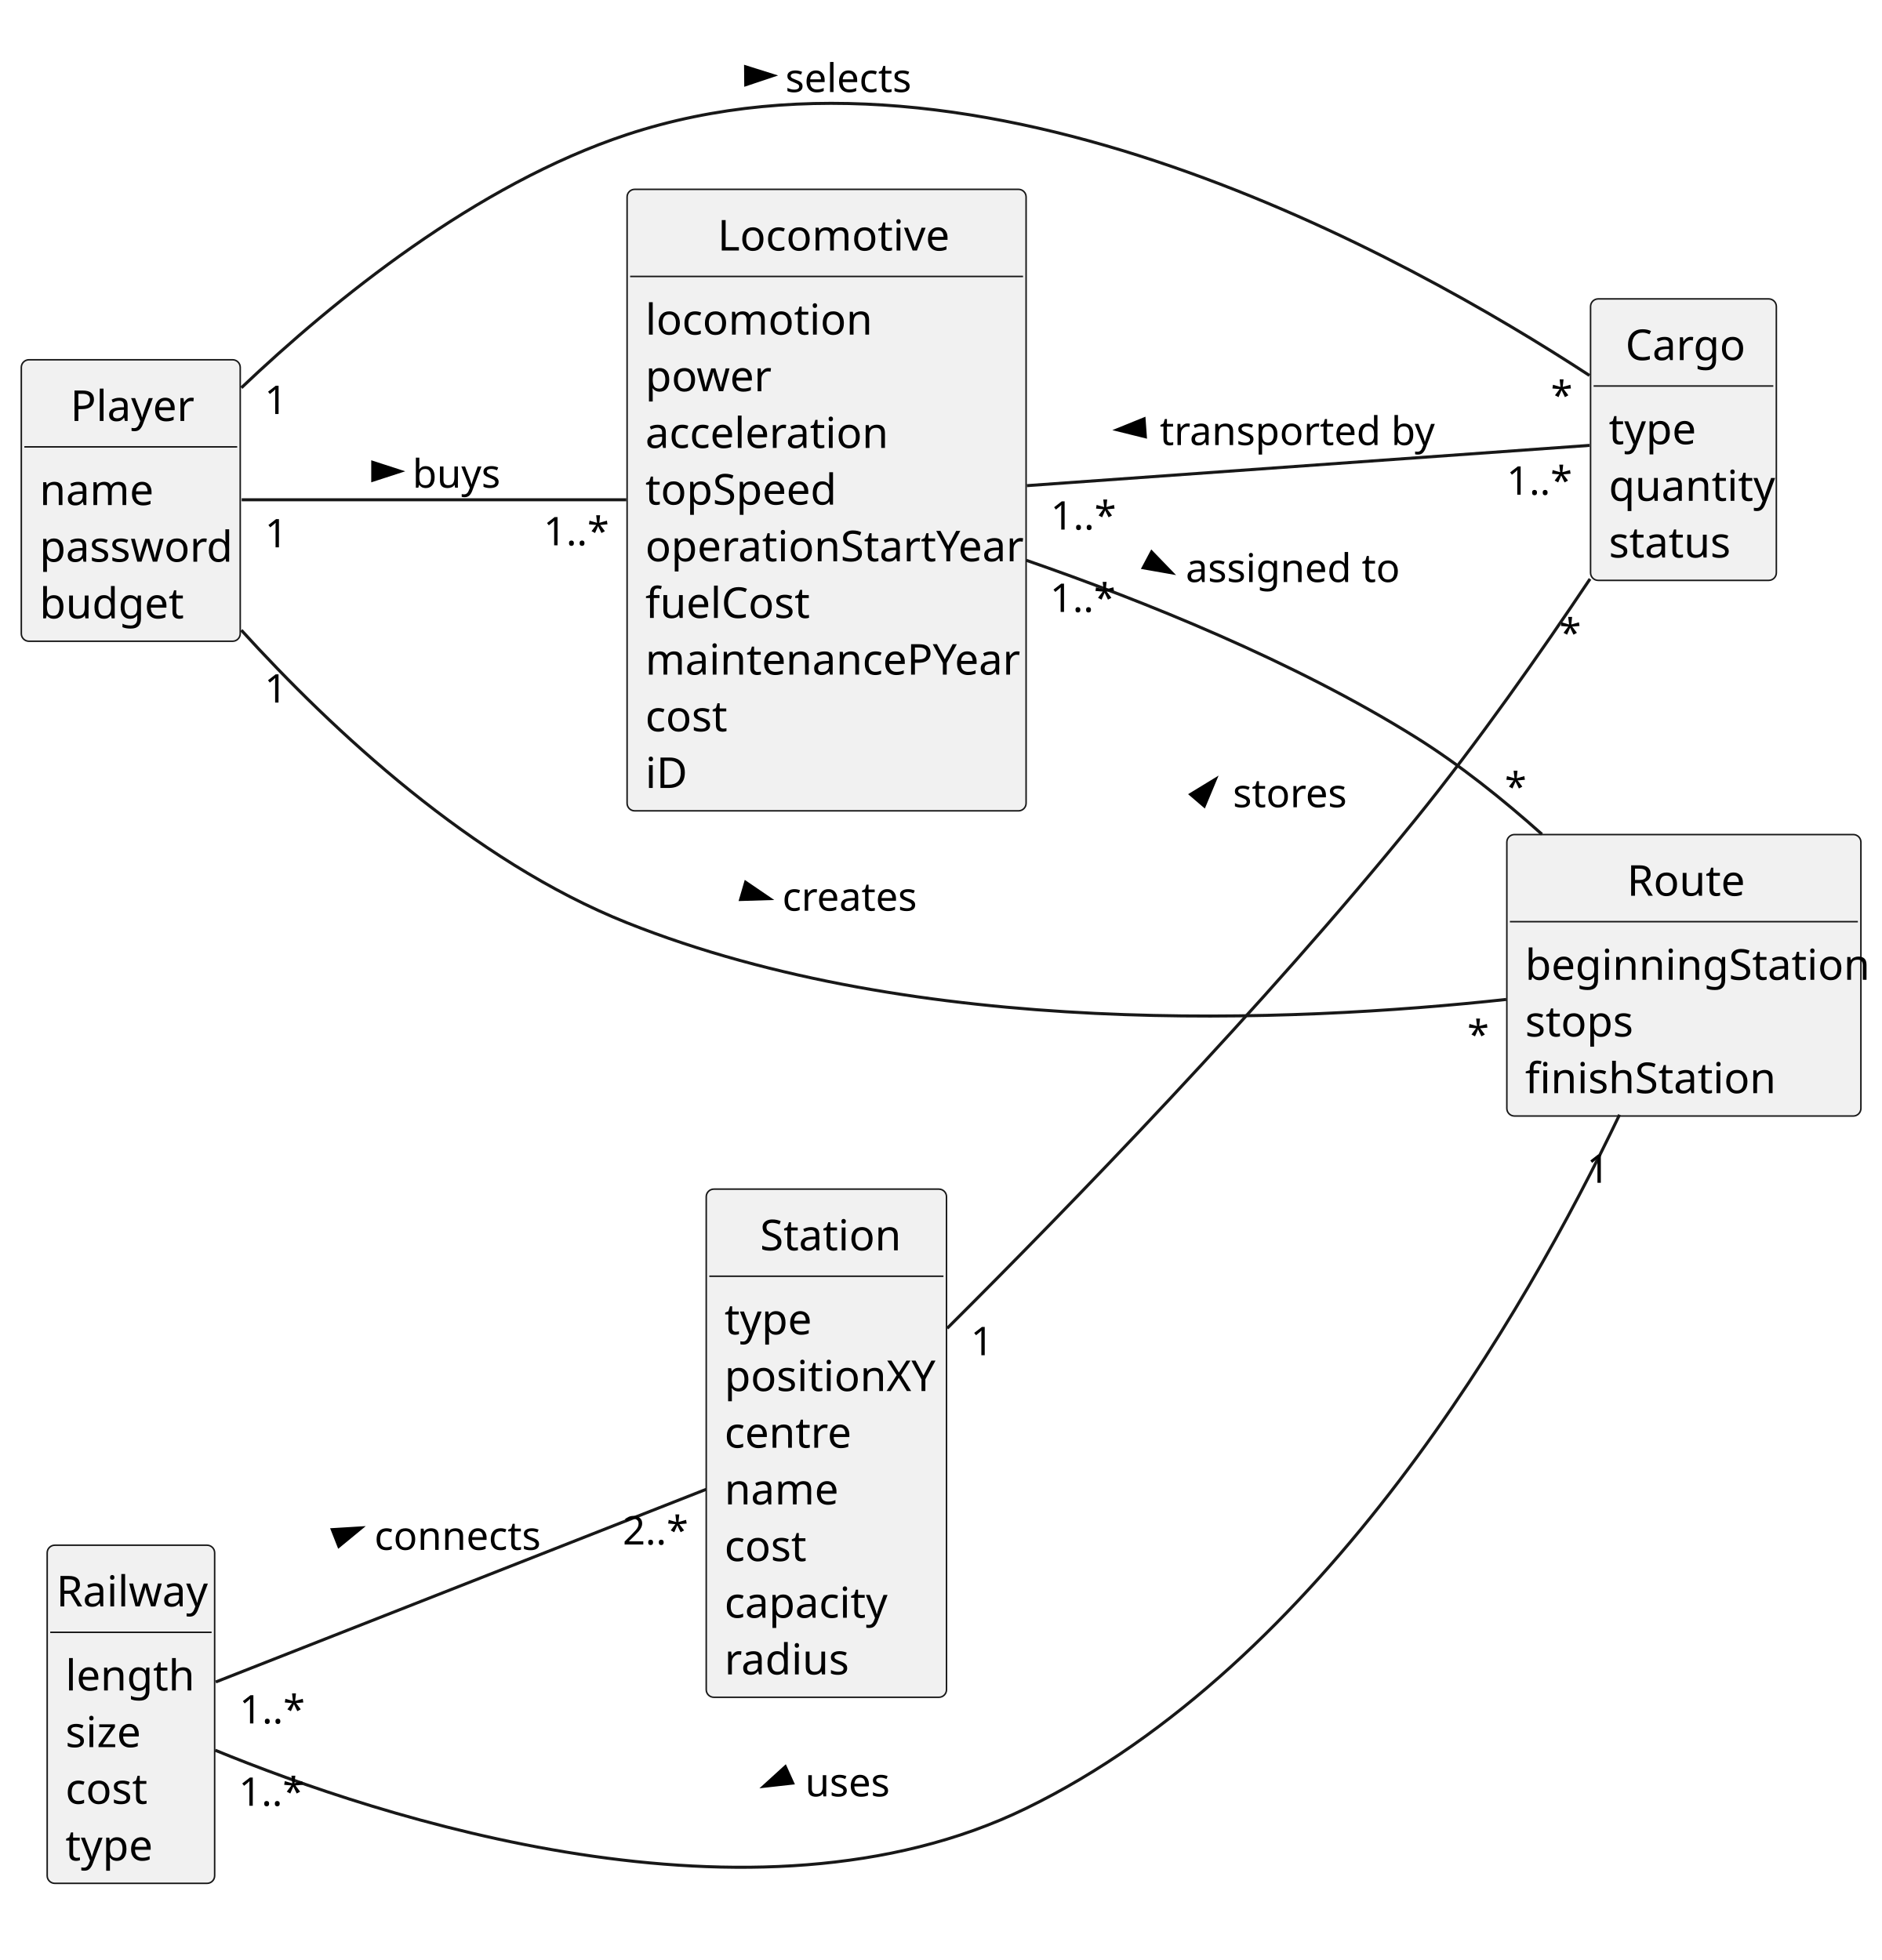
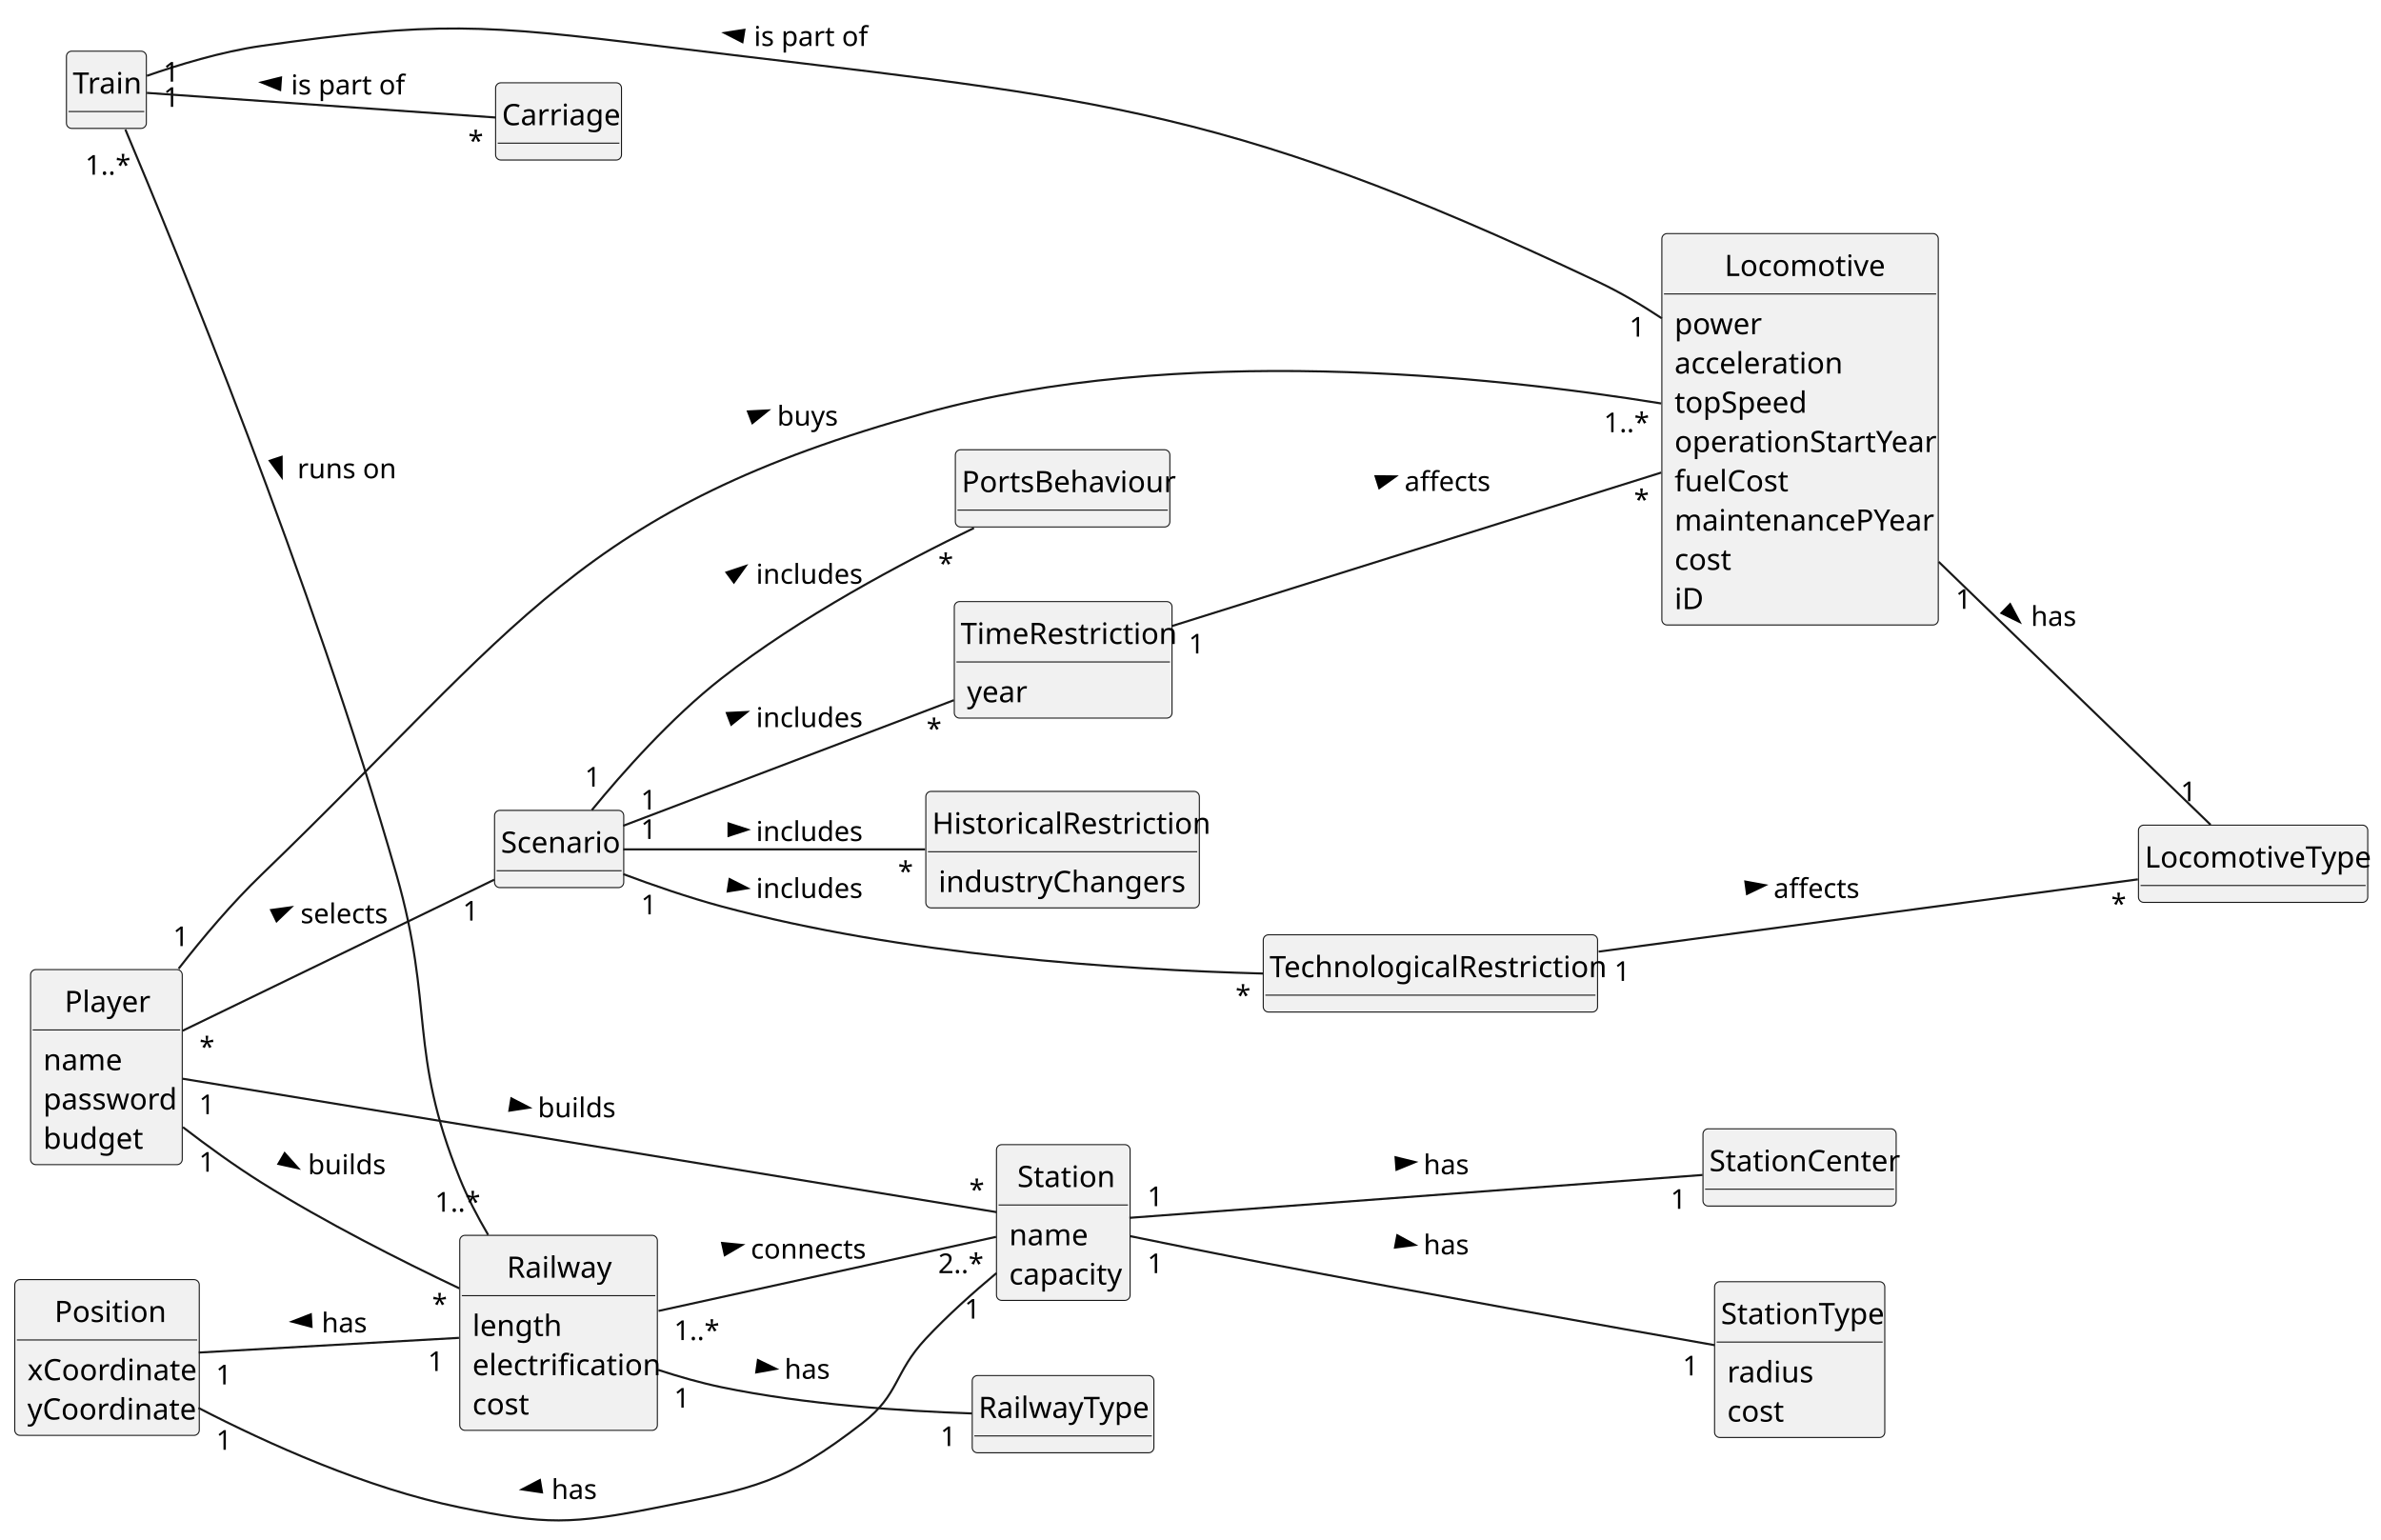
- <svg xmlns="http://www.w3.org/2000/svg" contentStyleType="text/css" height="644px" preserveAspectRatio="none" style="width:618px;height:644px;background:#FFFFFF;" version="1.1" viewBox="0 0 618 644" width="618px" zoomAndPan="magnify">
+ <svg xmlns="http://www.w3.org/2000/svg" contentStyleType="text/css" height="730px" preserveAspectRatio="none" style="width:1129px;height:730px;background:#FFFFFF;" version="1.1" viewBox="0 0 1129 730" width="1129px" zoomAndPan="magnify">
  <defs />
  <g>
    <g id="elem_Player">
-       <rect codeLine="12" fill="#F1F1F1" height="92.484" id="Player" rx="2.5" ry="2.5" style="stroke:#181818;stroke-width:0.5;" width="71.917" x="7" y="118.21" />
-       <text fill="#000000" font-family="sans-serif" font-size="14" lengthAdjust="spacing" textLength="39.683" x="23.117" y="138.317">Player</text>
-       <line style="stroke:#181818;stroke-width:0.5;" x1="8" x2="77.917" y1="146.831" y2="146.831" />
-       <text fill="#000000" font-family="sans-serif" font-size="14" lengthAdjust="spacing" textLength="35.02" x="13" y="165.939">name</text>
-       <text fill="#000000" font-family="sans-serif" font-size="14" lengthAdjust="spacing" textLength="59.917" x="13" y="184.56">password</text>
-       <text fill="#000000" font-family="sans-serif" font-size="14" lengthAdjust="spacing" textLength="42.82" x="13" y="203.181">budget</text>
+       <rect codeLine="12" fill="#F1F1F1" height="92.484" id="Player" rx="2.5" ry="2.5" style="stroke:#181818;stroke-width:0.5;" width="71.917" x="14.5" y="459.763" />
+       <text fill="#000000" font-family="sans-serif" font-size="14" lengthAdjust="spacing" textLength="39.683" x="30.617" y="479.87">Player</text>
+       <line style="stroke:#181818;stroke-width:0.5;" x1="15.5" x2="85.417" y1="488.384" y2="488.384" />
+       <text fill="#000000" font-family="sans-serif" font-size="14" lengthAdjust="spacing" textLength="35.02" x="20.5" y="507.491">name</text>
+       <text fill="#000000" font-family="sans-serif" font-size="14" lengthAdjust="spacing" textLength="59.917" x="20.5" y="526.112">password</text>
+       <text fill="#000000" font-family="sans-serif" font-size="14" lengthAdjust="spacing" textLength="42.82" x="20.5" y="544.733">budget</text>
    </g>
    <g id="elem_Locomotive">
-       <rect codeLine="18" fill="#F1F1F1" height="204.211" id="Locomotive" rx="2.5" ry="2.5" style="stroke:#181818;stroke-width:0.5;" width="131.075" x="206" y="62.21" />
-       <text fill="#000000" font-family="sans-serif" font-size="14" lengthAdjust="spacing" textLength="71.593" x="235.741" y="82.317">Locomotive</text>
-       <line style="stroke:#181818;stroke-width:0.5;" x1="207" x2="336.075" y1="90.831" y2="90.831" />
-       <text fill="#000000" font-family="sans-serif" font-size="14" lengthAdjust="spacing" textLength="67.703" x="212" y="109.939">locomotion</text>
-       <text fill="#000000" font-family="sans-serif" font-size="14" lengthAdjust="spacing" textLength="38.131" x="212" y="128.56">power</text>
-       <text fill="#000000" font-family="sans-serif" font-size="14" lengthAdjust="spacing" textLength="75.489" x="212" y="147.181">acceleration</text>
-       <text fill="#000000" font-family="sans-serif" font-size="14" lengthAdjust="spacing" textLength="59.944" x="212" y="165.802">topSpeed</text>
-       <text fill="#000000" font-family="sans-serif" font-size="14" lengthAdjust="spacing" textLength="117.517" x="212" y="184.423">operationStartYear</text>
-       <text fill="#000000" font-family="sans-serif" font-size="14" lengthAdjust="spacing" textLength="51.358" x="212" y="203.044">fuelCost</text>
-       <text fill="#000000" font-family="sans-serif" font-size="14" lengthAdjust="spacing" textLength="119.075" x="212" y="221.665">maintenancePYear</text>
-       <text fill="#000000" font-family="sans-serif" font-size="14" lengthAdjust="spacing" textLength="25.676" x="212" y="240.286">cost</text>
-       <text fill="#000000" font-family="sans-serif" font-size="14" lengthAdjust="spacing" textLength="13.221" x="212" y="258.907">iD</text>
-     </g>
-     <g id="elem_Route">
-       <rect codeLine="30" fill="#F1F1F1" height="92.484" id="Route" rx="2.5" ry="2.5" style="stroke:#181818;stroke-width:0.5;" width="116.31" x="495" y="274.21" />
-       <text fill="#000000" font-family="sans-serif" font-size="14" lengthAdjust="spacing" textLength="37.358" x="534.476" y="294.317">Route</text>
-       <line style="stroke:#181818;stroke-width:0.5;" x1="496" x2="610.31" y1="302.831" y2="302.831" />
-       <text fill="#000000" font-family="sans-serif" font-size="14" lengthAdjust="spacing" textLength="104.31" x="501" y="321.938">beginningStation</text>
-       <text fill="#000000" font-family="sans-serif" font-size="14" lengthAdjust="spacing" textLength="33.462" x="501" y="340.56">stops</text>
-       <text fill="#000000" font-family="sans-serif" font-size="14" lengthAdjust="spacing" textLength="76.269" x="501" y="359.181">finishStation</text>
+       <rect codeLine="18" fill="#F1F1F1" height="185.59" id="Locomotive" rx="2.5" ry="2.5" style="stroke:#181818;stroke-width:0.5;" width="131.075" x="788" y="110.763" />
+       <text fill="#000000" font-family="sans-serif" font-size="14" lengthAdjust="spacing" textLength="71.593" x="817.741" y="130.87">Locomotive</text>
+       <line style="stroke:#181818;stroke-width:0.5;" x1="789" x2="918.075" y1="139.384" y2="139.384" />
+       <text fill="#000000" font-family="sans-serif" font-size="14" lengthAdjust="spacing" textLength="38.131" x="794" y="158.491">power</text>
+       <text fill="#000000" font-family="sans-serif" font-size="14" lengthAdjust="spacing" textLength="75.489" x="794" y="177.112">acceleration</text>
+       <text fill="#000000" font-family="sans-serif" font-size="14" lengthAdjust="spacing" textLength="59.944" x="794" y="195.733">topSpeed</text>
+       <text fill="#000000" font-family="sans-serif" font-size="14" lengthAdjust="spacing" textLength="117.517" x="794" y="214.355">operationStartYear</text>
+       <text fill="#000000" font-family="sans-serif" font-size="14" lengthAdjust="spacing" textLength="51.358" x="794" y="232.976">fuelCost</text>
+       <text fill="#000000" font-family="sans-serif" font-size="14" lengthAdjust="spacing" textLength="119.075" x="794" y="251.597">maintenancePYear</text>
+       <text fill="#000000" font-family="sans-serif" font-size="14" lengthAdjust="spacing" textLength="25.676" x="794" y="270.218">cost</text>
+       <text fill="#000000" font-family="sans-serif" font-size="14" lengthAdjust="spacing" textLength="13.221" x="794" y="288.839">iD</text>
+     </g>
+     <g id="elem_LocomotiveType">
+       <rect codeLine="29" fill="#F1F1F1" height="36.621" id="LocomotiveType" rx="2.5" ry="2.5" style="stroke:#181818;stroke-width:0.5;" width="108.717" x="1014" y="391.263" />
+       <text fill="#000000" font-family="sans-serif" font-size="14" lengthAdjust="spacing" textLength="102.717" x="1017" y="411.37">LocomotiveType</text>
+       <line style="stroke:#181818;stroke-width:0.5;" x1="1015" x2="1121.717" y1="419.884" y2="419.884" />
    </g>
    <g id="elem_Station">
-       <rect codeLine="36" fill="#F1F1F1" height="166.969" id="Station" rx="2.5" ry="2.5" style="stroke:#181818;stroke-width:0.5;" width="78.931" x="232" y="390.71" />
-       <text fill="#000000" font-family="sans-serif" font-size="14" lengthAdjust="spacing" textLength="43.586" x="249.672" y="410.817">Station</text>
-       <line style="stroke:#181818;stroke-width:0.5;" x1="233" x2="309.931" y1="419.331" y2="419.331" />
-       <text fill="#000000" font-family="sans-serif" font-size="14" lengthAdjust="spacing" textLength="26.462" x="238" y="438.438">type</text>
-       <text fill="#000000" font-family="sans-serif" font-size="14" lengthAdjust="spacing" textLength="66.931" x="238" y="457.06">positionXY</text>
-       <text fill="#000000" font-family="sans-serif" font-size="14" lengthAdjust="spacing" textLength="38.91" x="238" y="475.681">centre</text>
-       <text fill="#000000" font-family="sans-serif" font-size="14" lengthAdjust="spacing" textLength="35.02" x="238" y="494.302">name</text>
-       <text fill="#000000" font-family="sans-serif" font-size="14" lengthAdjust="spacing" textLength="25.676" x="238" y="512.923">cost</text>
-       <text fill="#000000" font-family="sans-serif" font-size="14" lengthAdjust="spacing" textLength="51.358" x="238" y="531.544">capacity</text>
-       <text fill="#000000" font-family="sans-serif" font-size="14" lengthAdjust="spacing" textLength="38.131" x="238" y="550.165">radius</text>
-     </g>
-     <g id="elem_Cargo">
-       <rect codeLine="46" fill="#F1F1F1" height="92.484" id="Cargo" rx="2.5" ry="2.5" style="stroke:#181818;stroke-width:0.5;" width="61.034" x="522.5" y="98.21" />
-       <text fill="#000000" font-family="sans-serif" font-size="14" lengthAdjust="spacing" textLength="38.131" x="533.952" y="118.317">Cargo</text>
-       <line style="stroke:#181818;stroke-width:0.5;" x1="523.5" x2="582.534" y1="126.831" y2="126.831" />
-       <text fill="#000000" font-family="sans-serif" font-size="14" lengthAdjust="spacing" textLength="26.462" x="528.5" y="145.939">type</text>
-       <text fill="#000000" font-family="sans-serif" font-size="14" lengthAdjust="spacing" textLength="49.034" x="528.5" y="164.56">quantity</text>
-       <text fill="#000000" font-family="sans-serif" font-size="14" lengthAdjust="spacing" textLength="37.352" x="528.5" y="183.181">status</text>
+       <rect codeLine="32" fill="#F1F1F1" height="73.863" id="Station" rx="2.5" ry="2.5" style="stroke:#181818;stroke-width:0.5;" width="63.358" x="472.5" y="542.763" />
+       <text fill="#000000" font-family="sans-serif" font-size="14" lengthAdjust="spacing" textLength="43.586" x="482.386" y="562.87">Station</text>
+       <line style="stroke:#181818;stroke-width:0.5;" x1="473.5" x2="534.858" y1="571.384" y2="571.384" />
+       <text fill="#000000" font-family="sans-serif" font-size="14" lengthAdjust="spacing" textLength="35.02" x="478.5" y="590.491">name</text>
+       <text fill="#000000" font-family="sans-serif" font-size="14" lengthAdjust="spacing" textLength="51.358" x="478.5" y="609.112">capacity</text>
+     </g>
+     <g id="elem_StationCenter">
+       <rect codeLine="37" fill="#F1F1F1" height="36.621" id="StationCenter" rx="2.5" ry="2.5" style="stroke:#181818;stroke-width:0.5;" width="91.606" x="807.5" y="535.263" />
+       <text fill="#000000" font-family="sans-serif" font-size="14" lengthAdjust="spacing" textLength="85.606" x="810.5" y="555.37">StationCenter</text>
+       <line style="stroke:#181818;stroke-width:0.5;" x1="808.5" x2="898.106" y1="563.884" y2="563.884" />
+     </g>
+     <g id="elem_StationType">
+       <rect codeLine="40" fill="#F1F1F1" height="73.863" id="StationType" rx="2.5" ry="2.5" style="stroke:#181818;stroke-width:0.5;" width="80.71" x="813" y="607.763" />
+       <text fill="#000000" font-family="sans-serif" font-size="14" lengthAdjust="spacing" textLength="74.71" x="816" y="627.87">StationType</text>
+       <line style="stroke:#181818;stroke-width:0.5;" x1="814" x2="892.71" y1="636.384" y2="636.384" />
+       <text fill="#000000" font-family="sans-serif" font-size="14" lengthAdjust="spacing" textLength="38.131" x="819" y="655.491">radius</text>
+       <text fill="#000000" font-family="sans-serif" font-size="14" lengthAdjust="spacing" textLength="25.676" x="819" y="674.112">cost</text>
    </g>
    <g id="elem_Railway">
-       <rect codeLine="52" fill="#F1F1F1" height="111.106" id="Railway" rx="2.5" ry="2.5" style="stroke:#181818;stroke-width:0.5;" width="55.014" x="15.5" y="507.71" />
-       <text fill="#000000" font-family="sans-serif" font-size="14" lengthAdjust="spacing" textLength="49.014" x="18.5" y="527.817">Railway</text>
-       <line style="stroke:#181818;stroke-width:0.5;" x1="16.5" x2="69.514" y1="536.331" y2="536.331" />
-       <text fill="#000000" font-family="sans-serif" font-size="14" lengthAdjust="spacing" textLength="38.145" x="21.5" y="555.438">length</text>
-       <text fill="#000000" font-family="sans-serif" font-size="14" lengthAdjust="spacing" textLength="24.896" x="21.5" y="574.06">size</text>
-       <text fill="#000000" font-family="sans-serif" font-size="14" lengthAdjust="spacing" textLength="25.676" x="21.5" y="592.681">cost</text>
-       <text fill="#000000" font-family="sans-serif" font-size="14" lengthAdjust="spacing" textLength="26.462" x="21.5" y="611.302">type</text>
-     </g>
-     <g id="link_Player_Route">
-       <path codeLine="59" d="M79.27,207.05 C109.18,239.92 155.22,282.98 206,303.21 C301.68,341.33 424.18,336.06 494.8,328.39 " fill="none" id="Player-Route" style="stroke:#181818;stroke-width:1.0;" />
-       <polygon fill="#000000" points="252.8,295.257,244.941,289.901,243.293,295.543,252.8,295.257" style="stroke:#000000;stroke-width:1.0;" />
-       <text fill="#000000" font-family="sans-serif" font-size="13" lengthAdjust="spacing" textLength="42.631" x="257" y="299.238">creates</text>
-       <text fill="#000000" font-family="sans-serif" font-size="13" lengthAdjust="spacing" textLength="7.23" x="86.881" y="230.847">1</text>
-       <text fill="#000000" font-family="sans-serif" font-size="13" lengthAdjust="spacing" textLength="5.059" x="482.007" y="344.543">*</text>
-     </g>
-     <g id="link_Player_Cargo">
-       <path codeLine="60" d="M79.29,127.41 C109.72,98.52 156.48,60.55 206,44.21 C321.79,6 461.93,84.02 522.15,123.37 " fill="none" id="Player-Cargo" style="stroke:#181818;stroke-width:1.0;" />
-       <polygon fill="#000000" points="254,24.81,244.928,21.954,244.982,27.831,254,24.81" style="stroke:#000000;stroke-width:1.0;" />
-       <text fill="#000000" font-family="sans-serif" font-size="13" lengthAdjust="spacing" textLength="40.46" x="258" y="30.238">selects</text>
-       <text fill="#000000" font-family="sans-serif" font-size="13" lengthAdjust="spacing" textLength="7.23" x="86.905" y="136.025">1</text>
-       <text fill="#000000" font-family="sans-serif" font-size="13" lengthAdjust="spacing" textLength="5.059" x="509.441" y="134.522">*</text>
+       <rect codeLine="45" fill="#F1F1F1" height="92.484" id="Railway" rx="2.5" ry="2.5" style="stroke:#181818;stroke-width:0.5;" width="93.703" x="218" y="585.763" />
+       <text fill="#000000" font-family="sans-serif" font-size="14" lengthAdjust="spacing" textLength="49.014" x="240.345" y="605.87">Railway</text>
+       <line style="stroke:#181818;stroke-width:0.5;" x1="219" x2="310.703" y1="614.384" y2="614.384" />
+       <text fill="#000000" font-family="sans-serif" font-size="14" lengthAdjust="spacing" textLength="38.145" x="224" y="633.491">length</text>
+       <text fill="#000000" font-family="sans-serif" font-size="14" lengthAdjust="spacing" textLength="81.703" x="224" y="652.112">electrification</text>
+       <text fill="#000000" font-family="sans-serif" font-size="14" lengthAdjust="spacing" textLength="25.676" x="224" y="670.733">cost</text>
+     </g>
+     <g id="elem_RailwayType">
+       <rect codeLine="51" fill="#F1F1F1" height="36.621" id="RailwayType" rx="2.5" ry="2.5" style="stroke:#181818;stroke-width:0.5;" width="86.138" x="461" y="652.263" />
+       <text fill="#000000" font-family="sans-serif" font-size="14" lengthAdjust="spacing" textLength="80.138" x="464" y="672.37">RailwayType</text>
+       <line style="stroke:#181818;stroke-width:0.5;" x1="462" x2="546.138" y1="680.884" y2="680.884" />
+     </g>
+     <g id="elem_Position">
+       <rect codeLine="54" fill="#F1F1F1" height="73.863" id="Position" rx="2.5" ry="2.5" style="stroke:#181818;stroke-width:0.5;" width="87.489" x="7" y="606.763" />
+       <text fill="#000000" font-family="sans-serif" font-size="14" lengthAdjust="spacing" textLength="49.807" x="25.841" y="626.87">Position</text>
+       <line style="stroke:#181818;stroke-width:0.5;" x1="8" x2="93.489" y1="635.384" y2="635.384" />
+       <text fill="#000000" font-family="sans-serif" font-size="14" lengthAdjust="spacing" textLength="75.489" x="13" y="654.491">xCoordinate</text>
+       <text fill="#000000" font-family="sans-serif" font-size="14" lengthAdjust="spacing" textLength="75.489" x="13" y="673.112">yCoordinate</text>
+     </g>
+     <g id="elem_Train">
+       <rect codeLine="59" fill="#F1F1F1" height="36.621" id="Train" rx="2.5" ry="2.5" style="stroke:#181818;stroke-width:0.5;" width="37.897" x="31.5" y="24.263" />
+       <text fill="#000000" font-family="sans-serif" font-size="14" lengthAdjust="spacing" textLength="31.896" x="34.5" y="44.37">Train</text>
+       <line style="stroke:#181818;stroke-width:0.5;" x1="32.5" x2="68.397" y1="52.884" y2="52.884" />
+     </g>
+     <g id="elem_Carriage">
+       <rect codeLine="62" fill="#F1F1F1" height="36.621" id="Carriage" rx="2.5" ry="2.5" style="stroke:#181818;stroke-width:0.5;" width="59.69" x="235" y="39.263" />
+       <text fill="#000000" font-family="sans-serif" font-size="14" lengthAdjust="spacing" textLength="53.69" x="238" y="59.37">Carriage</text>
+       <line style="stroke:#181818;stroke-width:0.5;" x1="236" x2="293.69" y1="67.884" y2="67.884" />
+     </g>
+     <g id="elem_HistoricalRestriction">
+       <rect codeLine="65" fill="#F1F1F1" height="55.242" id="HistoricalRestriction" rx="2.5" ry="2.5" style="stroke:#181818;stroke-width:0.5;" width="129.696" x="439" y="375.263" />
+       <text fill="#000000" font-family="sans-serif" font-size="14" lengthAdjust="spacing" textLength="123.696" x="442" y="395.37">HistoricalRestriction</text>
+       <line style="stroke:#181818;stroke-width:0.5;" x1="440" x2="567.696" y1="403.884" y2="403.884" />
+       <text fill="#000000" font-family="sans-serif" font-size="14" lengthAdjust="spacing" textLength="109.724" x="445" y="422.991">industryChangers</text>
+     </g>
+     <g id="elem_TimeRestriction">
+       <rect codeLine="69" fill="#F1F1F1" height="55.242" id="TimeRestriction" rx="2.5" ry="2.5" style="stroke:#181818;stroke-width:0.5;" width="103.241" x="452.5" y="285.263" />
+       <text fill="#000000" font-family="sans-serif" font-size="14" lengthAdjust="spacing" textLength="97.241" x="455.5" y="305.37">TimeRestriction</text>
+       <line style="stroke:#181818;stroke-width:0.5;" x1="453.5" x2="554.741" y1="313.884" y2="313.884" />
+       <text fill="#000000" font-family="sans-serif" font-size="14" lengthAdjust="spacing" textLength="27.234" x="458.5" y="332.991">year</text>
+     </g>
+     <g id="elem_TechnologicalRestriction">
+       <rect codeLine="73" fill="#F1F1F1" height="36.621" id="TechnologicalRestriction" rx="2.5" ry="2.5" style="stroke:#181818;stroke-width:0.5;" width="158.517" x="599" y="443.263" />
+       <text fill="#000000" font-family="sans-serif" font-size="14" lengthAdjust="spacing" textLength="152.517" x="602" y="463.37">TechnologicalRestriction</text>
+       <line style="stroke:#181818;stroke-width:0.5;" x1="600" x2="756.517" y1="471.884" y2="471.884" />
+     </g>
+     <g id="elem_PortsBehaviour">
+       <rect codeLine="76" fill="#F1F1F1" height="36.621" id="PortsBehaviour" rx="2.5" ry="2.5" style="stroke:#181818;stroke-width:0.5;" width="101.717" x="453" y="213.263" />
+       <text fill="#000000" font-family="sans-serif" font-size="14" lengthAdjust="spacing" textLength="95.717" x="456" y="233.37">PortsBehaviour</text>
+       <line style="stroke:#181818;stroke-width:0.5;" x1="454" x2="553.717" y1="241.884" y2="241.884" />
+     </g>
+     <g id="elem_Scenario">
+       <rect fill="#F1F1F1" height="36.621" id="Scenario" rx="2.5" ry="2.5" style="stroke:#181818;stroke-width:0.5;" width="61.255" x="234.5" y="384.263" />
+       <text fill="#000000" font-family="sans-serif" font-size="14" lengthAdjust="spacing" textLength="55.255" x="237.5" y="404.37">Scenario</text>
+       <line style="stroke:#181818;stroke-width:0.5;" x1="235.5" x2="294.755" y1="412.884" y2="412.884" />
+     </g>
+     <g id="link_Player_Scenario">
+       <path codeLine="79" d="M86.59,488.753 C127.85,468.753 195.6,435.913 234.35,417.133 " fill="none" id="Player-Scenario" style="stroke:#181818;stroke-width:1.0;" />
+       <polygon fill="#000000" points="137.999,430.227,128.578,431.528,131.142,436.817,137.999,430.227" style="stroke:#000000;stroke-width:1.0;" />
+       <text fill="#000000" font-family="sans-serif" font-size="13" lengthAdjust="spacing" textLength="40.46" x="142.5" y="437.791">selects</text>
+       <text fill="#000000" font-family="sans-serif" font-size="13" lengthAdjust="spacing" textLength="5.059" x="94.564" y="501.006">*</text>
+       <text fill="#000000" font-family="sans-serif" font-size="13" lengthAdjust="spacing" textLength="7.23" x="219.45" y="436.527">1</text>
+     </g>
+     <g id="link_Player_Station">
+       <path codeLine="80" d="M86.55,511.503 C172.33,525.563 391.67,561.513 472.5,574.763 " fill="none" id="Player-Station" style="stroke:#181818;stroke-width:1.0;" />
+       <polygon fill="#000000" points="250.934,525.217,242.483,520.854,241.533,526.654,250.934,525.217" style="stroke:#000000;stroke-width:1.0;" />
+       <text fill="#000000" font-family="sans-serif" font-size="13" lengthAdjust="spacing" textLength="33.966" x="255" y="529.791">builds</text>
+       <text fill="#000000" font-family="sans-serif" font-size="13" lengthAdjust="spacing" textLength="7.23" x="94.367" y="528.316">1</text>
+       <text fill="#000000" font-family="sans-serif" font-size="13" lengthAdjust="spacing" textLength="5.059" x="459.603" y="568.719">*</text>
+     </g>
+     <g id="link_Player_Railway">
+       <path codeLine="81" d="M86.73,534.493 C98.29,543.373 111.41,552.883 124,560.763 C154.15,579.633 189.94,597.713 217.79,610.903 " fill="none" id="Player-Railway" style="stroke:#181818;stroke-width:1.0;" />
+       <polygon fill="#000000" points="141.32,553.927,134.986,546.832,132.025,551.91,141.32,553.927" style="stroke:#000000;stroke-width:1.0;" />
+       <text fill="#000000" font-family="sans-serif" font-size="13" lengthAdjust="spacing" textLength="33.966" x="146" y="556.791">builds</text>
+       <text fill="#000000" font-family="sans-serif" font-size="13" lengthAdjust="spacing" textLength="7.23" x="94.333" y="555.6">1</text>
+       <text fill="#000000" font-family="sans-serif" font-size="13" lengthAdjust="spacing" textLength="5.059" x="204.896" y="622.946">*</text>
    </g>
    <g id="link_Player_Locomotive">
-       <path codeLine="61" d="M79.39,164.21 C113.11,164.21 164.67,164.21 205.75,164.21 " fill="none" id="Player-Locomotive" style="stroke:#181818;stroke-width:1.0;" />
-       <polygon fill="#000000" points="131.5,154.856,122.455,151.917,122.455,157.794,131.5,154.856" style="stroke:#000000;stroke-width:1.0;" />
-       <text fill="#000000" font-family="sans-serif" font-size="13" lengthAdjust="spacing" textLength="27.46" x="135.5" y="160.238">buys</text>
-       <text fill="#000000" font-family="sans-serif" font-size="13" lengthAdjust="spacing" textLength="7.23" x="87.024" y="179.84">1</text>
-       <text fill="#000000" font-family="sans-serif" font-size="13" lengthAdjust="spacing" textLength="19.513" x="178.543" y="179.172">1..*</text>
+       <path codeLine="82" d="M84.7,459.323 C96.35,444.383 110.04,428.223 124,414.763 C246.76,296.423 274.64,241.153 439,195.763 C558.56,162.743 705.05,177.933 787.69,191.303 " fill="none" id="Player-Locomotive" style="stroke:#181818;stroke-width:1.0;" />
+       <polygon fill="#000000" points="364.172,194.627,354.673,195.103,356.767,200.595,364.172,194.627" style="stroke:#000000;stroke-width:1.0;" />
+       <text fill="#000000" font-family="sans-serif" font-size="13" lengthAdjust="spacing" textLength="27.46" x="368.5" y="201.791">buys</text>
+       <text fill="#000000" font-family="sans-serif" font-size="13" lengthAdjust="spacing" textLength="7.23" x="82.039" y="448.611">1</text>
+       <text fill="#000000" font-family="sans-serif" font-size="13" lengthAdjust="spacing" textLength="19.513" x="760.477" y="204.936">1..*</text>
+     </g>
+     <g id="link_Scenario_HistoricalRestriction">
+       <path codeLine="84" d="M295.54,402.763 C331.15,402.763 392.02,402.763 438.65,402.763 " fill="none" id="Scenario-HistoricalRestriction" style="stroke:#181818;stroke-width:1.0;" />
+       <polygon fill="#000000" points="354.5,393.408,345.455,390.469,345.455,396.347,354.5,393.408" style="stroke:#000000;stroke-width:1.0;" />
+       <text fill="#000000" font-family="sans-serif" font-size="13" lengthAdjust="spacing" textLength="47.696" x="358.5" y="398.791">includes</text>
+       <text fill="#000000" font-family="sans-serif" font-size="13" lengthAdjust="spacing" textLength="7.23" x="303.834" y="397.801">1</text>
+       <text fill="#000000" font-family="sans-serif" font-size="13" lengthAdjust="spacing" textLength="5.059" x="425.826" y="417.777">*</text>
+     </g>
+     <g id="link_Scenario_TechnologicalRestriction">
+       <path codeLine="85" d="M295.62,414.513 C309.53,419.713 326.45,425.583 342,429.763 C427.89,452.833 530.06,459.793 598.9,461.633 " fill="none" id="Scenario-TechnologicalRestriction" style="stroke:#181818;stroke-width:1.0;" />
+       <polygon fill="#000000" points="354.441,421.176,345.954,416.883,345.052,422.691,354.441,421.176" style="stroke:#000000;stroke-width:1.0;" />
+       <text fill="#000000" font-family="sans-serif" font-size="13" lengthAdjust="spacing" textLength="47.696" x="358.5" y="425.791">includes</text>
+       <text fill="#000000" font-family="sans-serif" font-size="13" lengthAdjust="spacing" textLength="7.23" x="303.934" y="433.559">1</text>
+       <text fill="#000000" font-family="sans-serif" font-size="13" lengthAdjust="spacing" textLength="5.059" x="585.845" y="476.518">*</text>
+     </g>
+     <g id="link_Scenario_TimeRestriction">
+       <path codeLine="86" d="M295.54,391.543 C334.75,376.653 404.58,350.133 452.31,332.013 " fill="none" id="Scenario-TimeRestriction" style="stroke:#181818;stroke-width:1.0;" />
+       <polygon fill="#000000" points="354.174,337.633,344.675,338.097,346.762,343.592,354.174,337.633" style="stroke:#000000;stroke-width:1.0;" />
+       <text fill="#000000" font-family="sans-serif" font-size="13" lengthAdjust="spacing" textLength="47.696" x="358.5" y="344.791">includes</text>
+       <text fill="#000000" font-family="sans-serif" font-size="13" lengthAdjust="spacing" textLength="7.23" x="303.834" y="383.846">1</text>
+       <text fill="#000000" font-family="sans-serif" font-size="13" lengthAdjust="spacing" textLength="5.059" x="439.337" y="350.12">*</text>
+     </g>
+     <g id="link_Scenario_PortsBehaviour">
+       <path codeLine="87" d="M280.61,384.153 C294.97,366.653 318.15,340.403 342,321.763 C379.59,292.373 427.96,266.713 461.83,250.383 " fill="none" id="Scenario-PortsBehaviour" style="stroke:#181818;stroke-width:1.0;" />
+       <polygon fill="#000000" points="353.523,268.439,344.5,271.446,347.991,276.175,353.523,268.439" style="stroke:#000000;stroke-width:1.0;" />
+       <text fill="#000000" font-family="sans-serif" font-size="13" lengthAdjust="spacing" textLength="47.696" x="358.5" y="276.791">includes</text>
+       <text fill="#000000" font-family="sans-serif" font-size="13" lengthAdjust="spacing" textLength="7.23" x="277.315" y="372.981">1</text>
+       <text fill="#000000" font-family="sans-serif" font-size="13" lengthAdjust="spacing" textLength="5.059" x="444.871" y="271.789">*</text>
+     </g>
+     <g id="link_TimeRestriction_Locomotive">
+       <path codeLine="89" d="M555.53,296.913 C616.9,277.663 720.51,245.163 787.7,224.093 " fill="none" id="TimeRestriction-Locomotive" style="stroke:#181818;stroke-width:1.0;" />
+       <polygon fill="#000000" points="661.771,225.912,652.261,225.815,654.02,231.423,661.771,225.912" style="stroke:#000000;stroke-width:1.0;" />
+       <text fill="#000000" font-family="sans-serif" font-size="13" lengthAdjust="spacing" textLength="38.295" x="666" y="232.791">affects</text>
+       <text fill="#000000" font-family="sans-serif" font-size="13" lengthAdjust="spacing" textLength="7.23" x="563.612" y="309.865">1</text>
+       <text fill="#000000" font-family="sans-serif" font-size="13" lengthAdjust="spacing" textLength="5.059" x="774.802" y="241.495">*</text>
+     </g>
+     <g id="link_TechnologicalRestriction_LocomotiveType">
+       <path codeLine="90" d="M758.02,451.243 C834.08,441.043 947.38,425.863 1013.72,416.973 " fill="none" id="TechnologicalRestriction-LocomotiveType" style="stroke:#181818;stroke-width:1.0;" />
+       <polygon fill="#000000" points="836.956,419.744,827.6,418.033,828.381,423.858,836.956,419.744" style="stroke:#000000;stroke-width:1.0;" />
+       <text fill="#000000" font-family="sans-serif" font-size="13" lengthAdjust="spacing" textLength="38.295" x="841" y="425.791">affects</text>
+       <text fill="#000000" font-family="sans-serif" font-size="13" lengthAdjust="spacing" textLength="7.23" x="765.446" y="465.121">1</text>
+       <text fill="#000000" font-family="sans-serif" font-size="13" lengthAdjust="spacing" textLength="5.059" x="1001.046" y="433.157">*</text>
+     </g>
+     <g id="link_Position_Station">
+       <path codeLine="92" d="M94.11,667.613 C126.85,684.523 173.82,705.733 218,714.763 C258.93,723.123 271.02,722.883 312,714.763 C357.74,705.703 372.14,703.323 409,674.763 C426.57,661.153 423.82,650.993 439,634.763 C449.21,623.853 461.44,612.903 472.47,603.683 " fill="none" id="Position-Station" style="stroke:#181818;stroke-width:1.0;" />
+       <polygon fill="#000000" points="247.57,706.241,256.978,707.632,255.999,701.836,247.57,706.241" style="stroke:#000000;stroke-width:1.0;" />
+       <text fill="#000000" font-family="sans-serif" font-size="13" lengthAdjust="spacing" textLength="20.96" x="261.5" y="710.791">has</text>
+       <text fill="#000000" font-family="sans-serif" font-size="13" lengthAdjust="spacing" textLength="7.23" x="102.478" y="687.442">1</text>
+       <text fill="#000000" font-family="sans-serif" font-size="13" lengthAdjust="spacing" textLength="7.23" x="457.354" y="625.258">1</text>
+     </g>
+     <g id="link_Position_Railway">
+       <path codeLine="93" d="M94.25,641.353 C130,639.333 180.91,636.453 217.64,634.383 " fill="none" id="Position-Railway" style="stroke:#181818;stroke-width:1.0;" />
+       <polygon fill="#000000" points="138.508,626.69,147.704,629.114,147.373,623.246,138.508,626.69" style="stroke:#000000;stroke-width:1.0;" />
+       <text fill="#000000" font-family="sans-serif" font-size="13" lengthAdjust="spacing" textLength="20.96" x="152.5" y="631.791">has</text>
+       <text fill="#000000" font-family="sans-serif" font-size="13" lengthAdjust="spacing" textLength="7.23" x="102.349" y="656.465">1</text>
+       <text fill="#000000" font-family="sans-serif" font-size="13" lengthAdjust="spacing" textLength="7.23" x="202.892" y="650.099">1</text>
+     </g>
+     <g id="link_Station_StationType">
+       <path codeLine="95" d="M535.88,586.163 C554.2,589.923 577.91,594.713 599,598.763 C674.56,613.253 763.02,629.033 812.94,637.833 " fill="none" id="Station-StationType" style="stroke:#181818;stroke-width:1.0;" />
+       <polygon fill="#000000" points="670.915,590.325,662.562,585.778,661.485,591.556,670.915,590.325" style="stroke:#000000;stroke-width:1.0;" />
+       <text fill="#000000" font-family="sans-serif" font-size="13" lengthAdjust="spacing" textLength="20.96" x="675" y="594.791">has</text>
+       <text fill="#000000" font-family="sans-serif" font-size="13" lengthAdjust="spacing" textLength="7.23" x="544.047" y="603.686">1</text>
+       <text fill="#000000" font-family="sans-serif" font-size="13" lengthAdjust="spacing" textLength="7.23" x="797.864" y="652.19">1</text>
+     </g>
+     <g id="link_Station_StationCenter">
+       <path codeLine="96" d="M535.53,577.473 C596.9,572.883 735.43,562.523 807.31,557.143 " fill="none" id="Station-StationCenter" style="stroke:#181818;stroke-width:1.0;" />
+       <polygon fill="#000000" points="670.986,551.035,661.747,548.779,662.185,554.641,670.986,551.035" style="stroke:#000000;stroke-width:1.0;" />
+       <text fill="#000000" font-family="sans-serif" font-size="13" lengthAdjust="spacing" textLength="20.96" x="675" y="556.791">has</text>
+       <text fill="#000000" font-family="sans-serif" font-size="13" lengthAdjust="spacing" textLength="7.23" x="544.053" y="571.923">1</text>
+       <text fill="#000000" font-family="sans-serif" font-size="13" lengthAdjust="spacing" textLength="7.23" x="792.132" y="573.194">1</text>
+     </g>
+     <g id="link_Locomotive_LocomotiveType">
+       <path codeLine="98" d="M919.27,266.403 C963.58,309.263 1019.33,363.173 1048.2,391.093 " fill="none" id="Locomotive-LocomotiveType" style="stroke:#181818;stroke-width:1.0;" />
+       <polygon fill="#000000" points="957.594,294.884,953.135,286.483,949.049,290.709,957.594,294.884" style="stroke:#000000;stroke-width:1.0;" />
+       <text fill="#000000" font-family="sans-serif" font-size="13" lengthAdjust="spacing" textLength="20.96" x="963" y="296.791">has</text>
+       <text fill="#000000" font-family="sans-serif" font-size="13" lengthAdjust="spacing" textLength="7.23" x="927.288" y="288.697">1</text>
+       <text fill="#000000" font-family="sans-serif" font-size="13" lengthAdjust="spacing" textLength="7.23" x="1033.99" y="379.903">1</text>
    </g>
    <g id="link_Railway_Station">
-       <path codeLine="62" d="M70.87,552.65 C110.83,536.95 186.11,507.37 231.94,489.36 " fill="none" id="Railway-Station" style="stroke:#181818;stroke-width:1.0;" />
-       <polygon fill="#000000" points="118.654,502.027,109.16,502.599,111.31,508.07,118.654,502.027" style="stroke:#000000;stroke-width:1.0;" />
-       <text fill="#000000" font-family="sans-serif" font-size="13" lengthAdjust="spacing" textLength="52.032" x="123" y="509.238">connects</text>
-       <text fill="#000000" font-family="sans-serif" font-size="13" lengthAdjust="spacing" textLength="19.513" x="78.629" y="566.273">1..*</text>
-       <text fill="#000000" font-family="sans-serif" font-size="13" lengthAdjust="spacing" textLength="19.513" x="204.558" y="507.481">2..*</text>
-     </g>
-     <g id="link_Locomotive_Route">
-       <path codeLine="63" d="M337.15,184.1 C375.84,197.51 425.08,217.3 465,242.21 C479.46,251.23 493.79,262.73 506.53,274.11 " fill="none" id="Locomotive-Route" style="stroke:#181818;stroke-width:1.0;" />
-       <polygon fill="#000000" points="384.915,188.202,378.307,181.362,375.549,186.553,384.915,188.202" style="stroke:#000000;stroke-width:1.0;" />
-       <text fill="#000000" font-family="sans-serif" font-size="13" lengthAdjust="spacing" textLength="66.492" x="389.5" y="191.238">assigned to</text>
-       <text fill="#000000" font-family="sans-serif" font-size="13" lengthAdjust="spacing" textLength="19.513" x="344.922" y="201.06">1..*</text>
-       <text fill="#000000" font-family="sans-serif" font-size="13" lengthAdjust="spacing" textLength="5.059" x="494.319" y="263.105">*</text>
-     </g>
-     <g id="link_Locomotive_Cargo">
-       <path codeLine="64" d="M337.33,159.57 C395.54,155.41 478.39,149.48 522.19,146.34 " fill="none" id="Locomotive-Cargo" style="stroke:#181818;stroke-width:1.0;" />
-       <polygon fill="#000000" points="367.013,141.212,376.245,143.498,375.825,137.635,367.013,141.212" style="stroke:#000000;stroke-width:1.0;" />
-       <text fill="#000000" font-family="sans-serif" font-size="13" lengthAdjust="spacing" textLength="83.103" x="381" y="146.238">transported by</text>
-       <text fill="#000000" font-family="sans-serif" font-size="13" lengthAdjust="spacing" textLength="19.513" x="345.121" y="174">1..*</text>
-       <text fill="#000000" font-family="sans-serif" font-size="13" lengthAdjust="spacing" textLength="19.513" x="494.925" y="162.541">1..*</text>
-     </g>
-     <g id="link_Railway_Route">
-       <path codeLine="65" d="M70.7,575.08 C124.25,597.02 247.3,637.84 337,594.21 C434.6,546.73 501.04,431.13 532.02,366.27 " fill="none" id="Railway-Route" style="stroke:#181818;stroke-width:1.0;" />
-       <polygon fill="#000000" points="250.945,586.917,260.397,585.865,257.973,580.51,250.945,586.917" style="stroke:#000000;stroke-width:1.0;" />
-       <text fill="#000000" font-family="sans-serif" font-size="13" lengthAdjust="spacing" textLength="27.46" x="264.5" y="590.238">uses</text>
-       <text fill="#000000" font-family="sans-serif" font-size="13" lengthAdjust="spacing" textLength="19.513" x="78.424" y="593.329">1..*</text>
-       <text fill="#000000" font-family="sans-serif" font-size="13" lengthAdjust="spacing" textLength="7.23" x="521.265" y="388.638">1</text>
-     </g>
-     <g id="link_Station_Cargo">
-       <path codeLine="66" d="M311.16,436.44 C351.35,396.43 415.21,330.66 465,269.21 C485.39,244.05 506.19,214.34 522.33,190.21 " fill="none" id="Station-Cargo" style="stroke:#181818;stroke-width:1.0;" />
-       <polygon fill="#000000" points="399.255,256.06,391.136,261.013,395.598,264.839,399.255,256.06" style="stroke:#000000;stroke-width:1.0;" />
-       <text fill="#000000" font-family="sans-serif" font-size="13" lengthAdjust="spacing" textLength="35.401" x="405" y="265.238">stores</text>
-       <text fill="#000000" font-family="sans-serif" font-size="13" lengthAdjust="spacing" textLength="7.23" x="318.875" y="445.283">1</text>
-       <text fill="#000000" font-family="sans-serif" font-size="13" lengthAdjust="spacing" textLength="5.059" x="512.253" y="212.569">*</text>
+       <path codeLine="100" d="M312.26,621.613 C359.54,611.243 431.64,595.423 472.31,586.493 " fill="none" id="Railway-Station" style="stroke:#181818;stroke-width:1.0;" />
+       <polygon fill="#000000" points="351.884,590.337,342.419,589.405,343.679,595.146,351.884,590.337" style="stroke:#000000;stroke-width:1.0;" />
+       <text fill="#000000" font-family="sans-serif" font-size="13" lengthAdjust="spacing" textLength="52.032" x="356" y="596.791">connects</text>
+       <text fill="#000000" font-family="sans-serif" font-size="13" lengthAdjust="spacing" textLength="19.513" x="319.584" y="635.417">1..*</text>
+       <text fill="#000000" font-family="sans-serif" font-size="13" lengthAdjust="spacing" textLength="19.513" x="444.83" y="603.706">2..*</text>
+     </g>
+     <g id="link_Railway_RailwayType">
+       <path codeLine="101" d="M312.11,649.583 C321.86,652.763 332.17,655.713 342,657.763 C381.81,666.043 428.17,669.113 460.9,670.223 " fill="none" id="Railway-RailwayType" style="stroke:#181818;stroke-width:1.0;" />
+       <polygon fill="#000000" points="367.953,649.095,359.397,644.941,358.589,650.763,367.953,649.095" style="stroke:#000000;stroke-width:1.0;" />
+       <text fill="#000000" font-family="sans-serif" font-size="13" lengthAdjust="spacing" textLength="20.96" x="372" y="653.791">has</text>
+       <text fill="#000000" font-family="sans-serif" font-size="13" lengthAdjust="spacing" textLength="7.23" x="319.582" y="667.463">1</text>
+       <text fill="#000000" font-family="sans-serif" font-size="13" lengthAdjust="spacing" textLength="7.23" x="445.899" y="685.677">1</text>
+     </g>
+     <g id="link_Train_Locomotive">
+       <path codeLine="103" d="M69.66,35.953 C84.14,30.903 105.06,24.453 124,21.763 C206.73,10.023 229.08,11.513 312,21.763 C514.83,46.843 573.25,46.383 758,133.763 C768.15,138.563 778.3,144.533 787.99,150.943 " fill="none" id="Train-Locomotive" style="stroke:#181818;stroke-width:1.0;" />
+       <polygon fill="#000000" points="343.563,15.618,352.03,19.95,352.959,14.146,343.563,15.618" style="stroke:#000000;stroke-width:1.0;" />
+       <text fill="#000000" font-family="sans-serif" font-size="13" lengthAdjust="spacing" textLength="49.855" x="357.5" y="21.791">is part of</text>
+       <text fill="#000000" font-family="sans-serif" font-size="13" lengthAdjust="spacing" textLength="7.23" x="77.507" y="50.677">1</text>
+       <text fill="#000000" font-family="sans-serif" font-size="13" lengthAdjust="spacing" textLength="7.23" x="772.589" y="159.612">1</text>
+     </g>
+     <g id="link_Train_Carriage">
+       <path codeLine="104" d="M69.62,44.043 C106.45,46.643 190.35,52.563 234.92,55.713 " fill="none" id="Train-Carriage" style="stroke:#181818;stroke-width:1.0;" />
+       <polygon fill="#000000" points="124.012,39.056,132.828,42.625,133.242,36.761,124.012,39.056" style="stroke:#000000;stroke-width:1.0;" />
+       <text fill="#000000" font-family="sans-serif" font-size="13" lengthAdjust="spacing" textLength="49.855" x="138" y="44.791">is part of</text>
+       <text fill="#000000" font-family="sans-serif" font-size="13" lengthAdjust="spacing" textLength="7.23" x="77.453" y="38.704">1</text>
+       <text fill="#000000" font-family="sans-serif" font-size="13" lengthAdjust="spacing" textLength="5.059" x="222.024" y="71.395">*</text>
+     </g>
+     <g id="link_Train_Railway">
+       <path codeLine="105" d="M59.45,61.413 C82.19,115.293 148.37,276.193 188,414.763 C205.97,477.613 193.52,498.143 218,558.763 C221.65,567.793 226.41,576.943 231.48,585.563 " fill="none" id="Train-Railway" style="stroke:#181818;stroke-width:1.0;" />
+       <polygon fill="#000000" points="133.559,226.159,133.531,216.648,127.946,218.481,133.559,226.159" style="stroke:#000000;stroke-width:1.0;" />
+       <text fill="#000000" font-family="sans-serif" font-size="13" lengthAdjust="spacing" textLength="43.361" x="141" y="226.791">runs on</text>
+       <text fill="#000000" font-family="sans-serif" font-size="13" lengthAdjust="spacing" textLength="19.513" x="40.385" y="82.828">1..*</text>
+       <text fill="#000000" font-family="sans-serif" font-size="13" lengthAdjust="spacing" textLength="19.513" x="206.221" y="574.543">1..*</text>
    </g>
  </g>
</svg>
